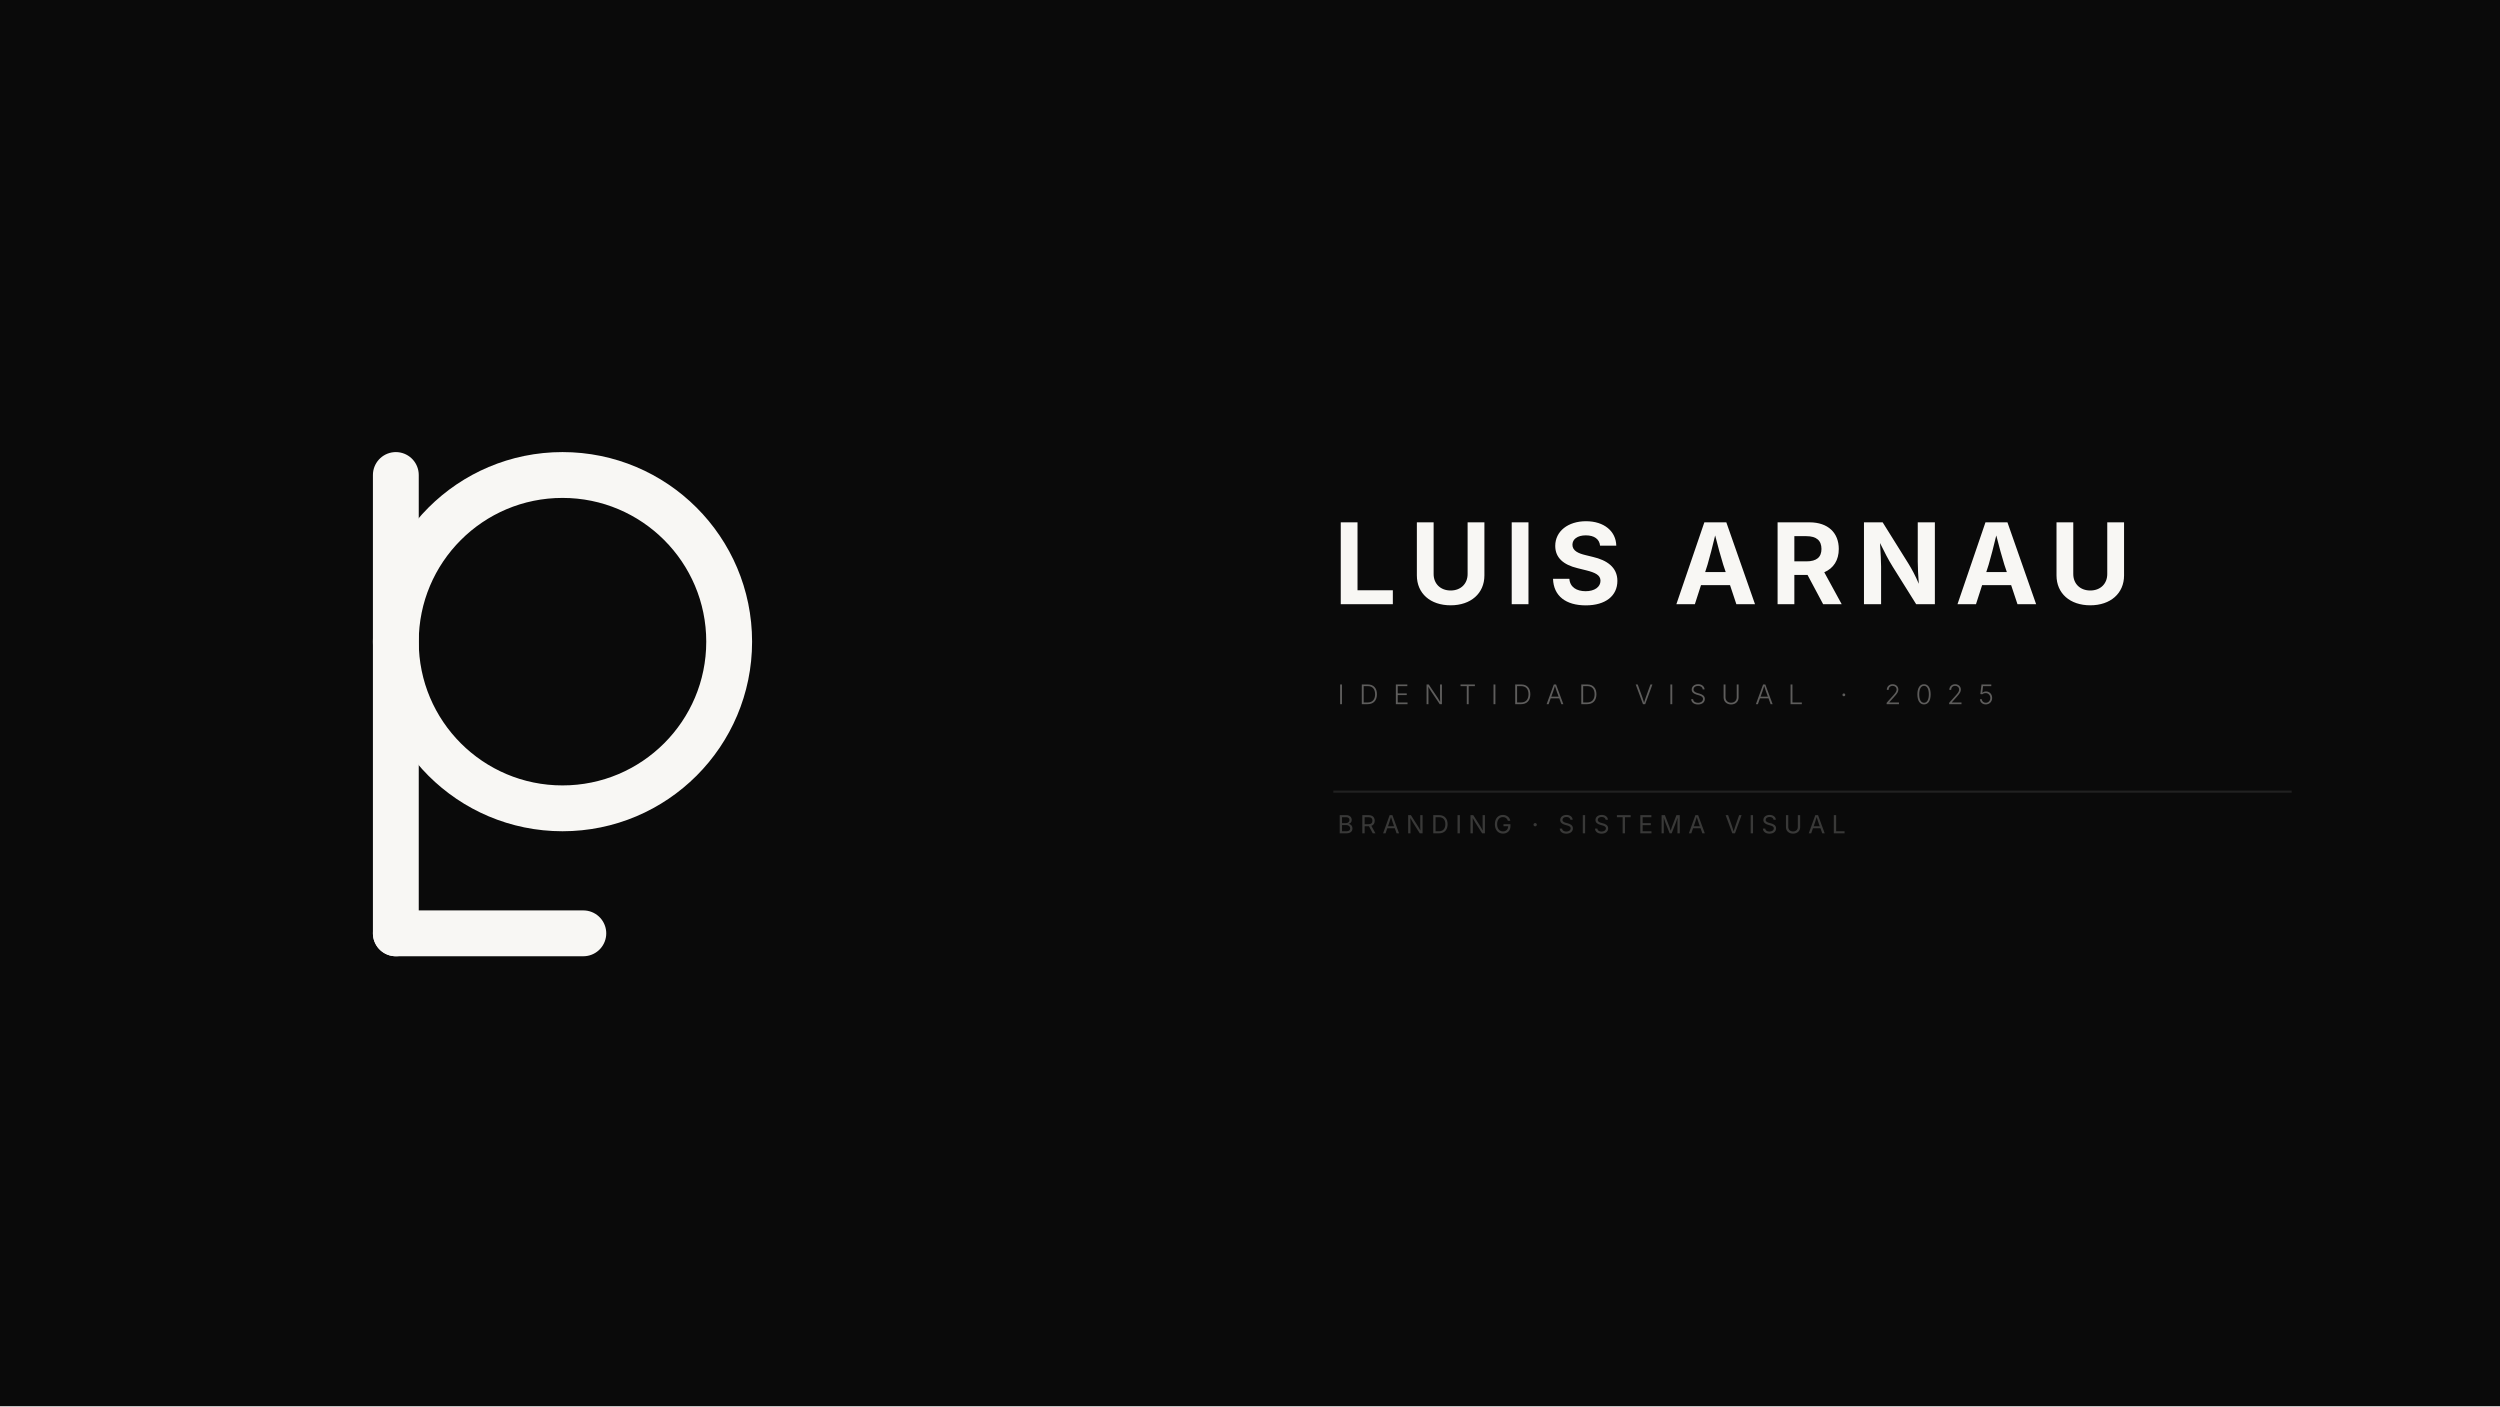
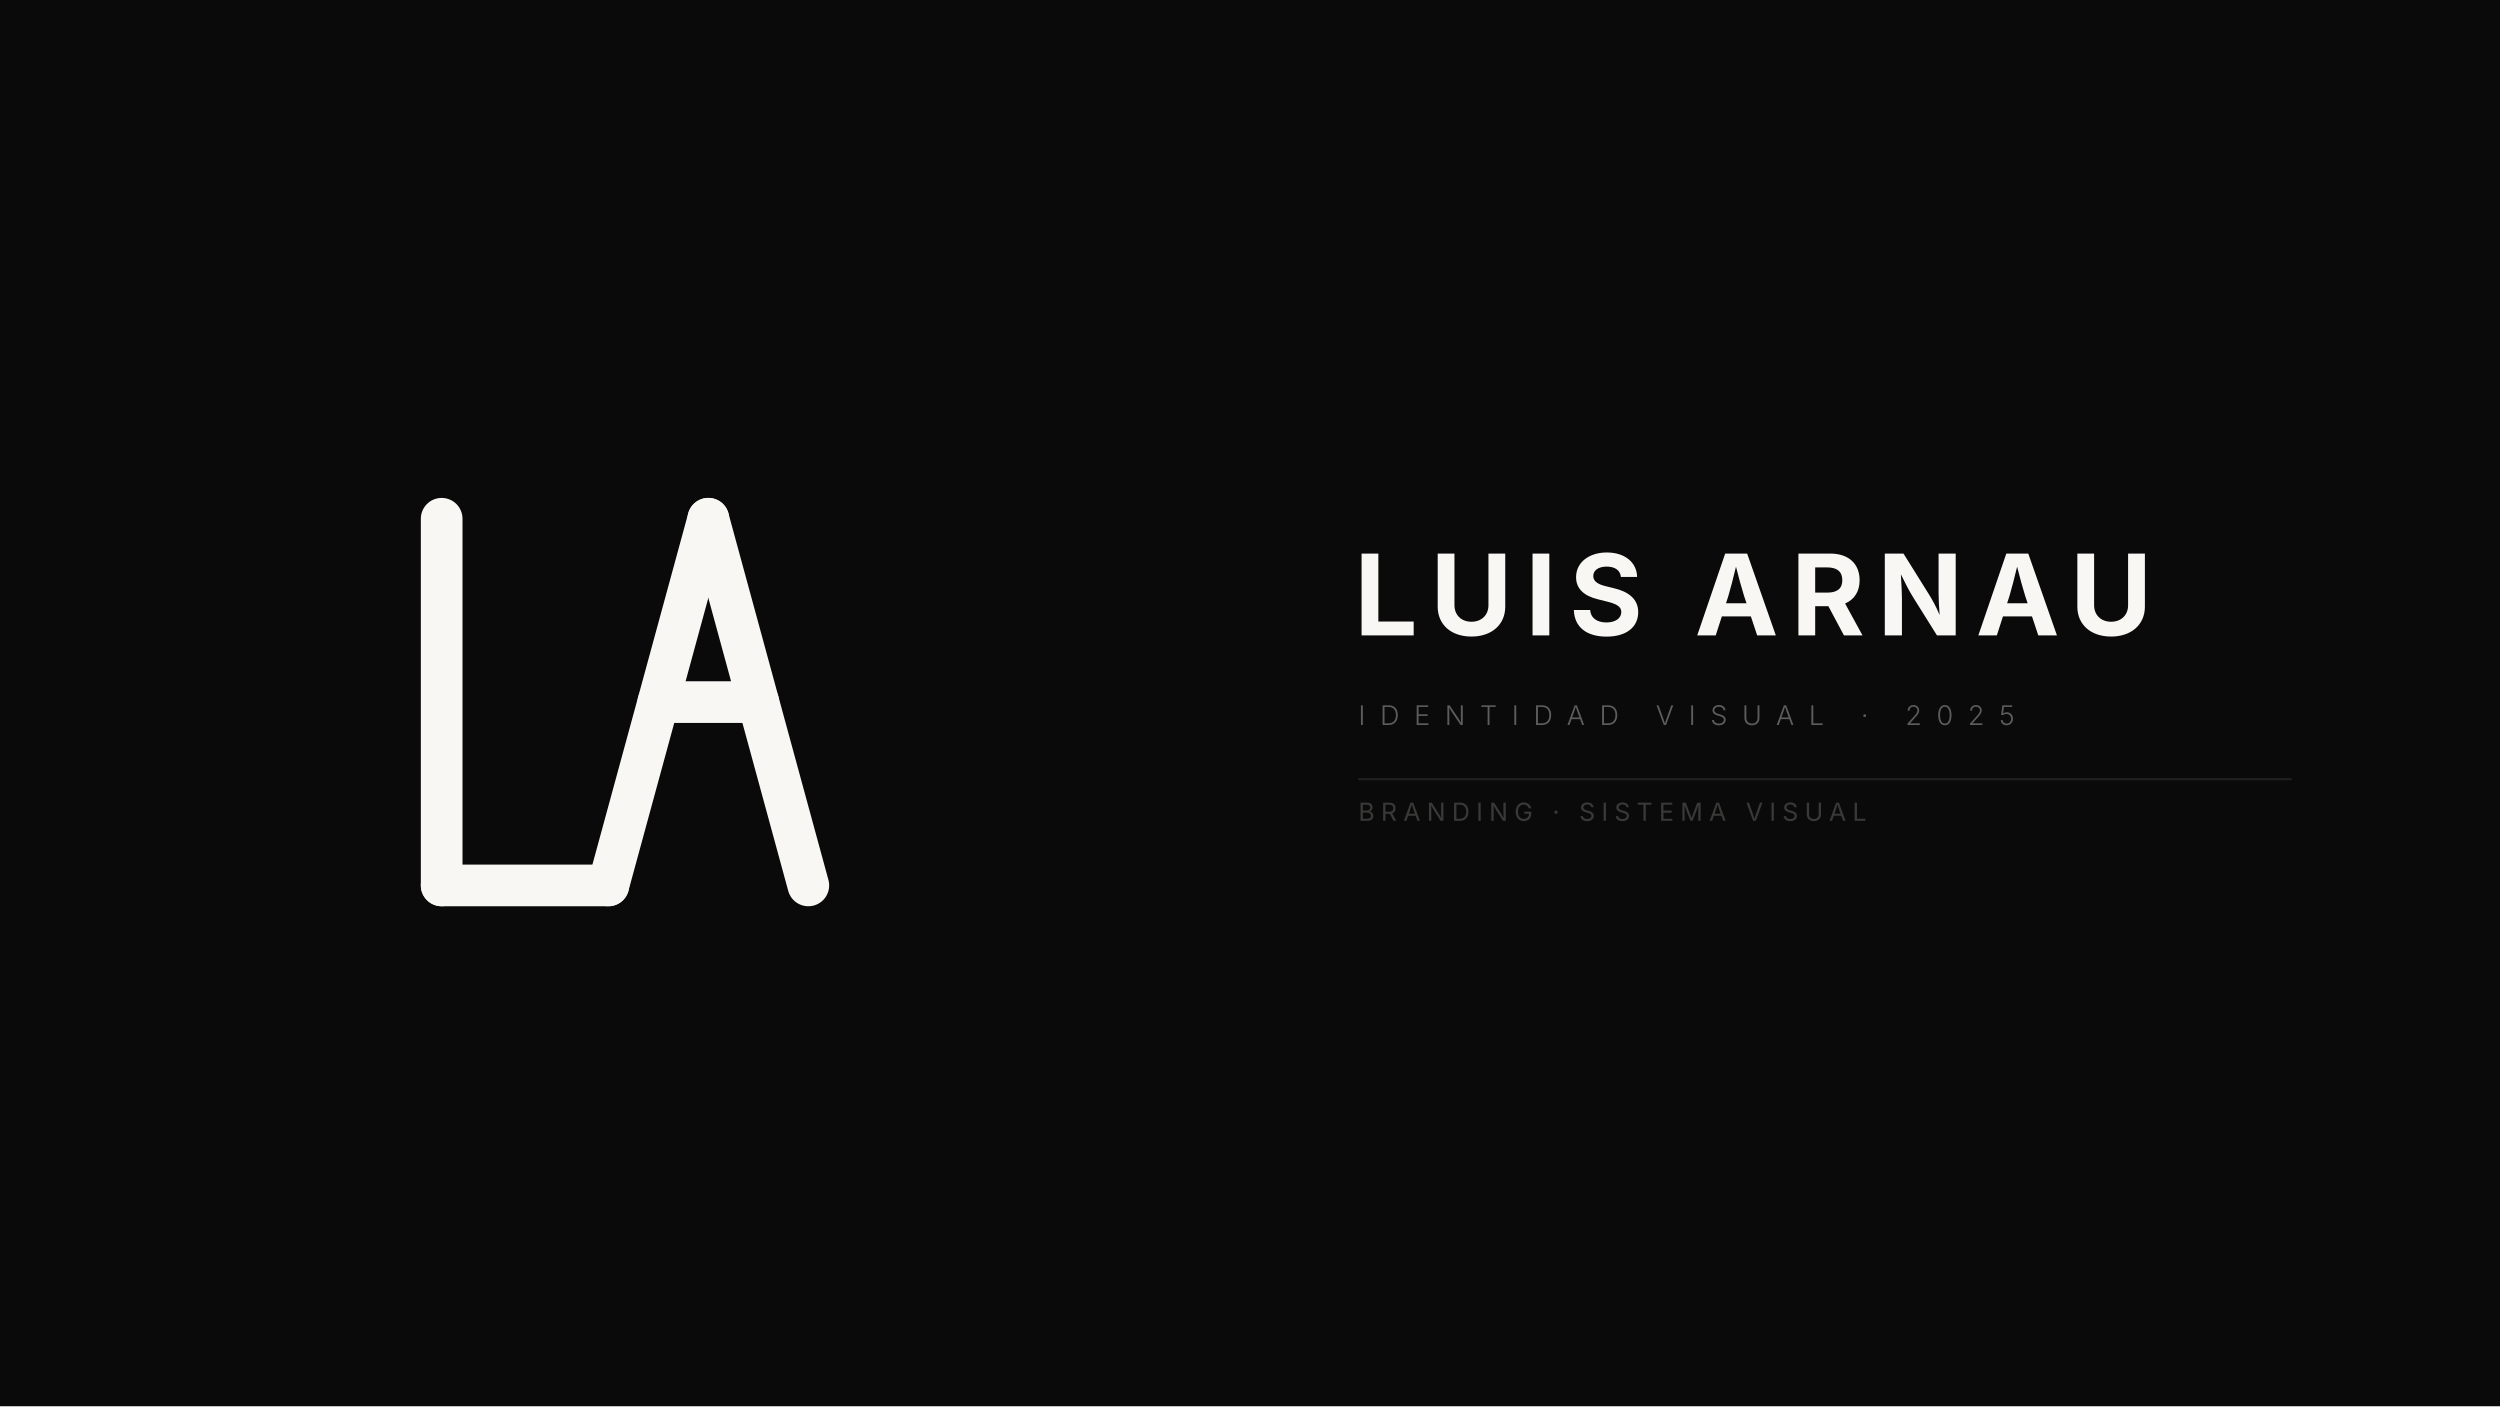
<svg xmlns="http://www.w3.org/2000/svg" viewBox="0 0 1200 675" width="1200" height="675">
  <rect width="1200" height="675" fill="#0a0a0a" />
-   <circle cx="270" cy="308" r="80" stroke="#f8f7f4" stroke-width="22" fill="none" />
-   <line x1="190" y1="228" x2="190" y2="448" stroke="#f8f7f4" stroke-width="22" stroke-linecap="round" />
-   <line x1="190" y1="448" x2="280" y2="448" stroke="#f8f7f4" stroke-width="22" stroke-linecap="round" />
-   <text x="640" y="290" font-family="system-ui,-apple-system,'Helvetica Neue',sans-serif" font-weight="700" font-size="54" fill="#f8f7f4" letter-spacing="6">LUIS ARNAU</text>
-   <text x="642" y="338" font-family="system-ui,-apple-system,'Helvetica Neue',sans-serif" font-weight="300" font-size="13" fill="rgba(248,247,244,0.35)" letter-spacing="7">IDENTIDAD VISUAL · 2025</text>
-   <line x1="640" y1="380" x2="1100" y2="380" stroke="rgba(248,247,244,0.1)" stroke-width="1" />
-   <text x="642" y="400" font-family="system-ui,-apple-system,'Helvetica Neue',sans-serif" font-weight="400" font-size="12" fill="rgba(248,247,244,0.2)" letter-spacing="3">BRANDING · SISTEMA VISUAL</text>
+   <line x1="212" y1="249" x2="212" y2="425" stroke="#f8f7f4" stroke-width="20" stroke-linecap="round" />
+   <line x1="212" y1="425" x2="292" y2="425" stroke="#f8f7f4" stroke-width="20" stroke-linecap="round" />
+   <line x1="340" y1="249" x2="292" y2="425" stroke="#f8f7f4" stroke-width="20" stroke-linecap="round" />
+   <line x1="340" y1="249" x2="388" y2="425" stroke="#f8f7f4" stroke-width="20" stroke-linecap="round" />
+   <line x1="316" y1="337" x2="364" y2="337" stroke="#f8f7f4" stroke-width="20" stroke-linecap="round" />
+   <text x="650" y="305" font-family="system-ui,-apple-system,'Helvetica Neue',sans-serif" font-weight="700" font-size="54" fill="#f8f7f4" letter-spacing="6">LUIS ARNAU</text>
+   <text x="652" y="348" font-family="system-ui,-apple-system,'Helvetica Neue',sans-serif" font-weight="300" font-size="13" fill="rgba(248,247,244,0.35)" letter-spacing="7">IDENTIDAD VISUAL · 2025</text>
+   <line x1="652" y1="374" x2="1100" y2="374" stroke="rgba(248,247,244,0.1)" stroke-width="1" />
+   <text x="652" y="394" font-family="system-ui,-apple-system,'Helvetica Neue',sans-serif" font-weight="400" font-size="12" fill="rgba(248,247,244,0.2)" letter-spacing="3">BRANDING · SISTEMA VISUAL</text>
</svg>
